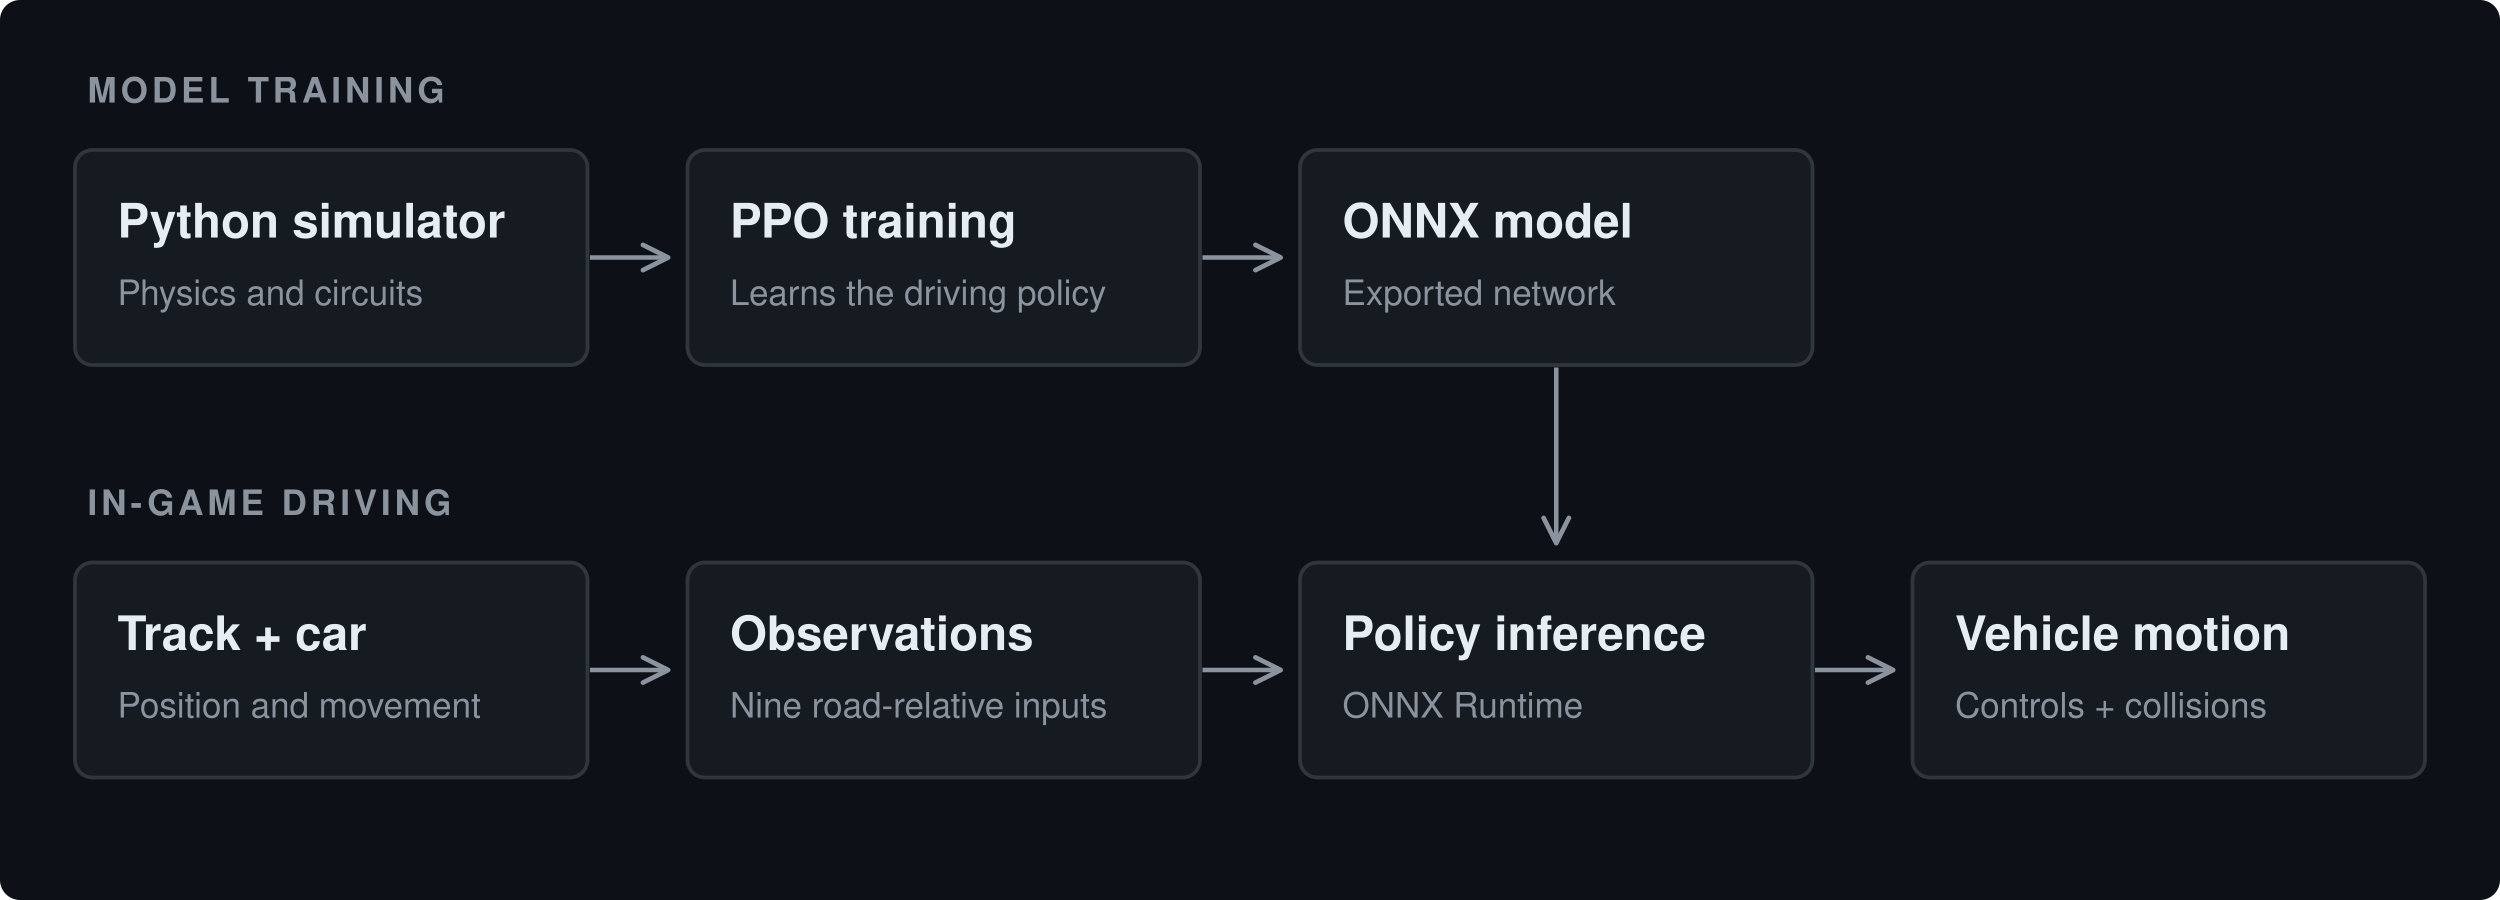
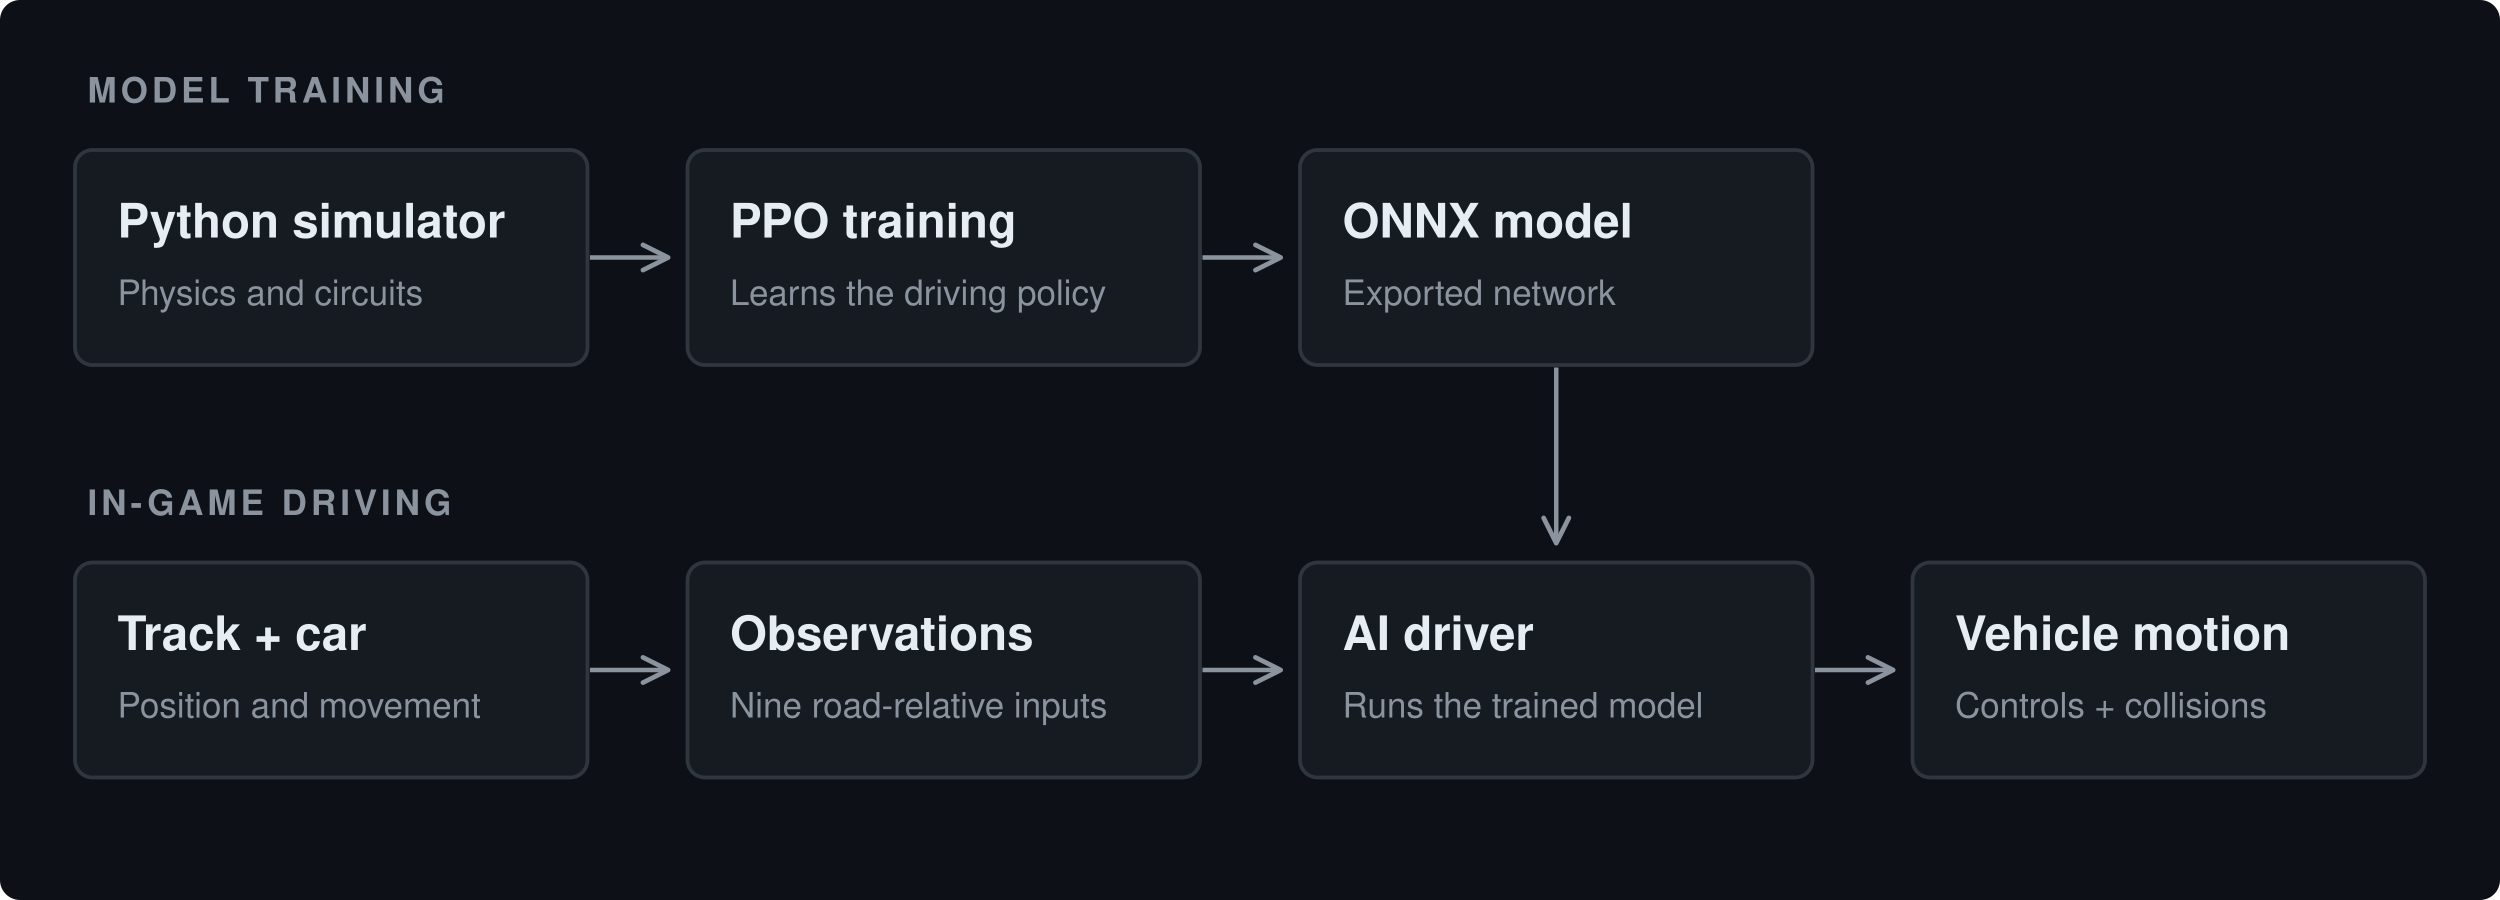
<svg xmlns="http://www.w3.org/2000/svg" width="1000" height="360" viewBox="0 0 1000 360" role="img" aria-labelledby="title desc">
  <defs>
    <marker id="arrow" viewBox="0 0 10 10" refX="8" refY="5" markerWidth="7" markerHeight="7" orient="auto">
      <path d="M1 1 L9 5 L1 9" fill="none" stroke="#8b949e" stroke-width="1.5" stroke-linecap="round" stroke-linejoin="round" />
    </marker>
  </defs>
  <rect width="1000" height="360" rx="8" fill="#0d1117" />
  <g font-family="-apple-system,BlinkMacSystemFont,Segoe UI,Helvetica,Arial,sans-serif">
    <g fill="#8b949e" font-size="14" font-weight="600" letter-spacing="1.6">
      <text x="35" y="41">MODEL TRAINING</text>
      <text x="35" y="206">IN-GAME DRIVING</text>
    </g>
    <g fill="#161b22" stroke="#30363d" stroke-width="1.5">
      <rect x="30" y="60" width="205" height="86" rx="7" />
      <rect x="275" y="60" width="205" height="86" rx="7" />
      <rect x="520" y="60" width="205" height="86" rx="7" />
      <rect x="30" y="225" width="205" height="86" rx="7" />
      <rect x="275" y="225" width="205" height="86" rx="7" />
      <rect x="520" y="225" width="205" height="86" rx="7" />
      <rect x="765" y="225" width="205" height="86" rx="7" />
    </g>
    <g stroke="#8b949e" stroke-width="1.8" fill="none" marker-end="url(#arrow)">
      <path d="M236 103 H266" />
      <path d="M481 103 H511" />
      <path d="M622.5 147 V216" />
      <path d="M236 268 H266" />
      <path d="M481 268 H511" />
      <path d="M726 268 H756" />
    </g>
    <g fill="#e6edf3" font-size="19" font-weight="600">
      <text x="47" y="95">Python simulator</text>
      <text x="292" y="95">PPO training</text>
      <text x="537" y="95">ONNX model</text>
      <text x="47" y="260">Track + car</text>
      <text x="292" y="260">Observations</text>
-       <text x="537" y="260">Policy inference</text>
+       <text x="537" y="260">AI driver</text>
      <text x="782" y="260">Vehicle motion</text>
    </g>
    <g fill="#8b949e" font-size="14">
      <text x="47" y="122">Physics and circuits</text>
      <text x="292" y="122">Learns the driving policy</text>
      <text x="537" y="122">Exported network</text>
      <text x="47" y="287">Position and movement</text>
      <text x="292" y="287">Nine road-relative inputs</text>
-       <text x="537" y="287">ONNX Runtime</text>
+       <text x="537" y="287">Runs the trained model</text>
      <text x="782" y="287">Controls + collisions</text>
    </g>
  </g>
</svg>
